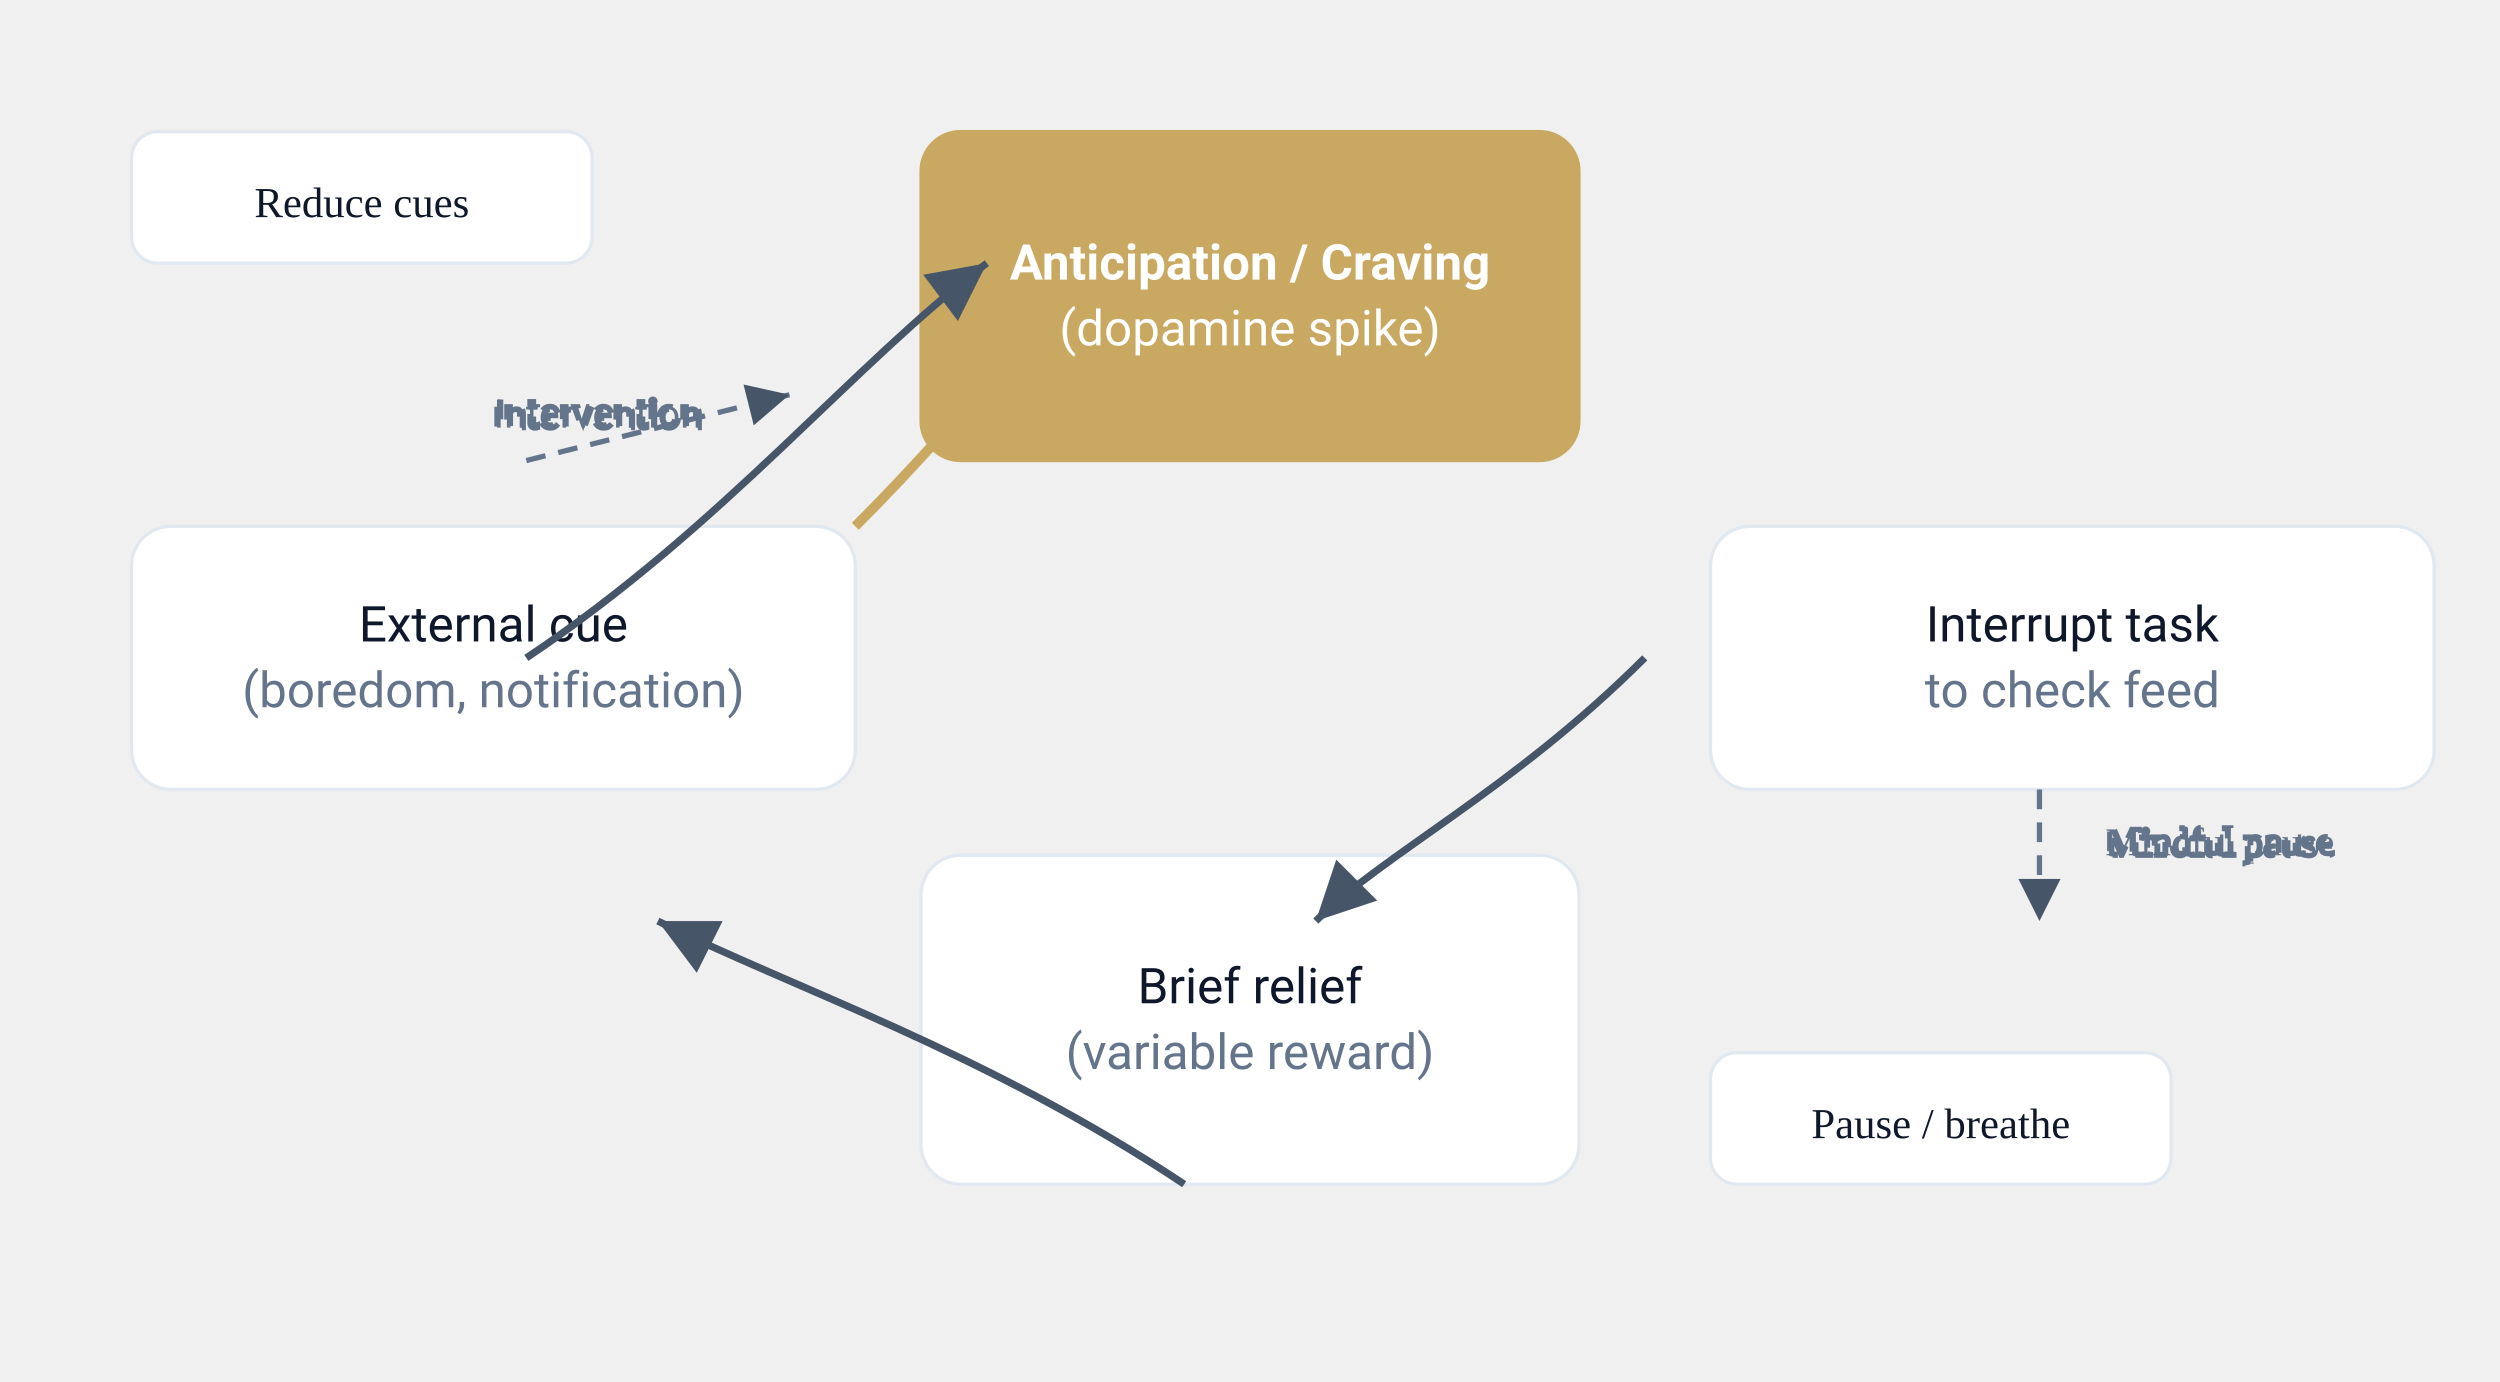
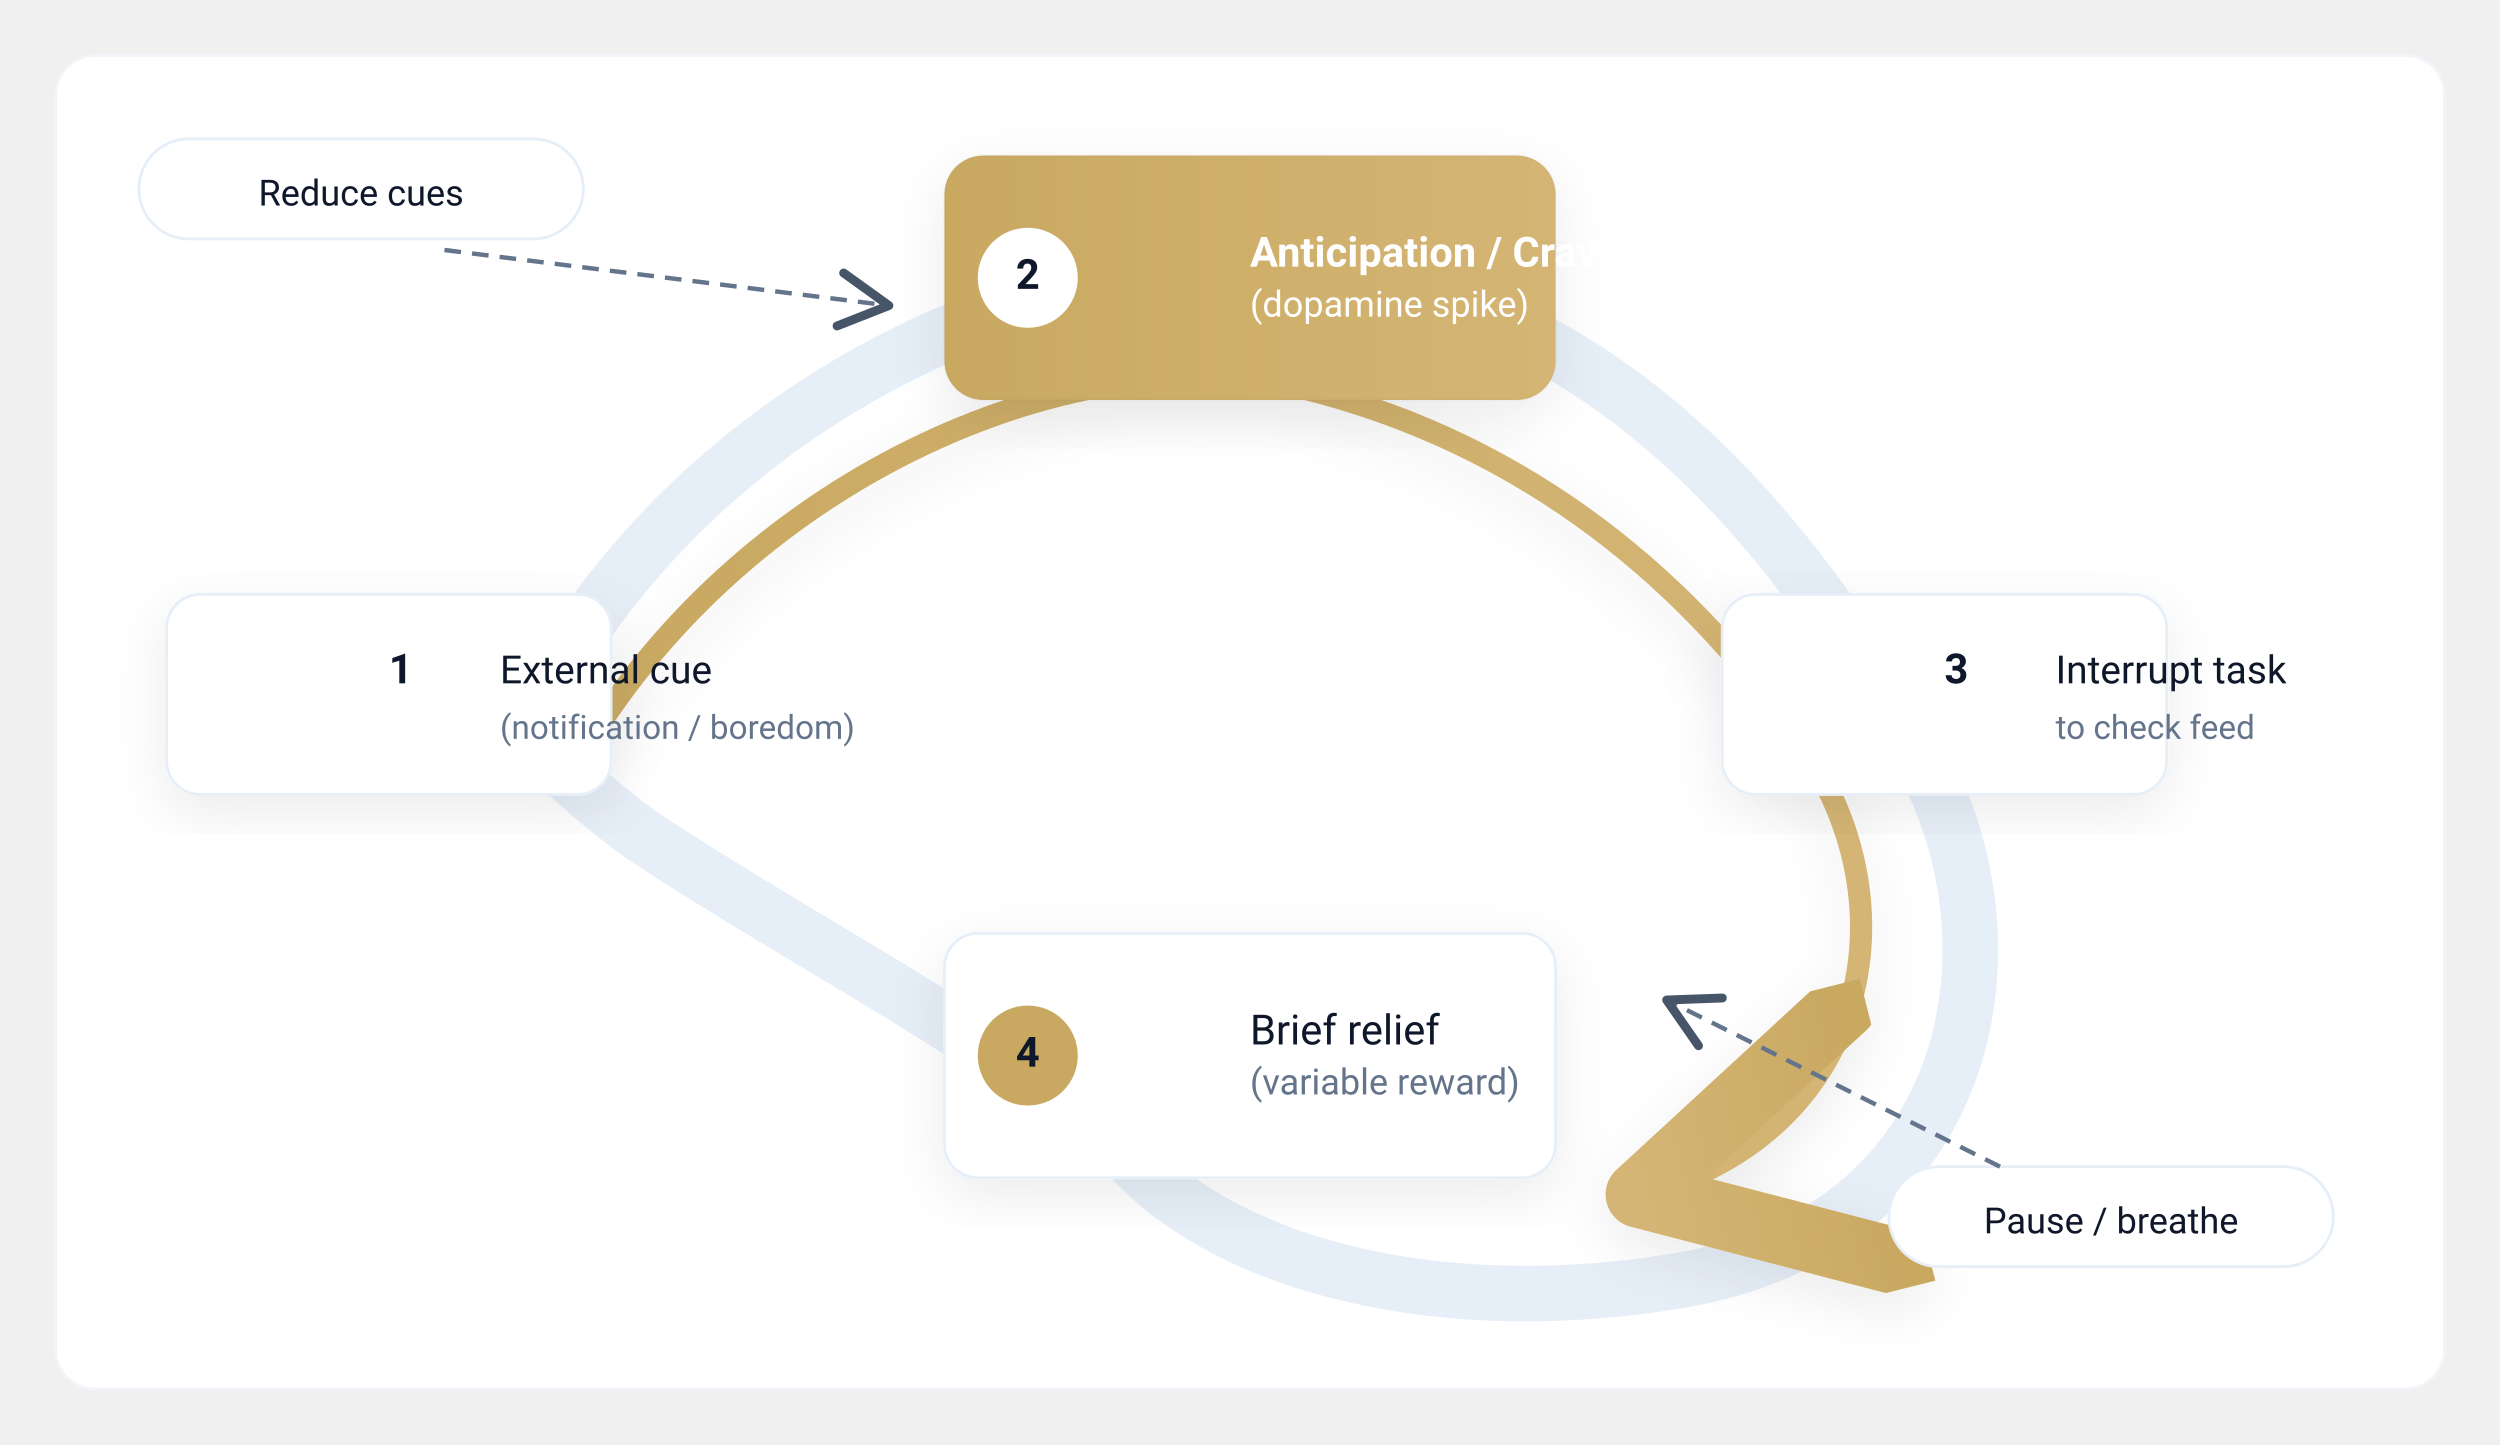
- <svg xmlns="http://www.w3.org/2000/svg" viewBox="0 0 760 420" role="img" aria-labelledby="pingTitle pingDesc">
+ <svg xmlns="http://www.w3.org/2000/svg" viewBox="0 0 900 520" role="img" aria-labelledby="pingTitle pingDesc">
  <defs>
-     <marker id="arrow" viewBox="0 0 10 10" refX="10" refY="5" markerWidth="8" markerHeight="8" orient="auto">
-       <path d="M 0 0 L 10 5 L 0 10 z" fill="#475569" />
+     <linearGradient id="g-accent" x1="0" x2="1">
+       <stop offset="0" stop-color="#c9a961" />
+       <stop offset="1" stop-color="#d4b574" />
+     </linearGradient>
+     <filter id="drop" x="-20%" y="-20%" width="140%" height="140%">
+       <feDropShadow dx="0" dy="6" stdDeviation="10" flood-color="#000" flood-opacity="0.08" />
+     </filter>
+     <marker id="arrow-round" markerWidth="14" markerHeight="14" refX="12" refY="7" orient="auto">
+       <path d="M1,1 L12,7 L1,13" fill="none" stroke="#475569" stroke-width="2" stroke-linecap="round" stroke-linejoin="round" />
    </marker>
-     <marker id="arrow-accent" viewBox="0 0 10 10" refX="10" refY="5" markerWidth="8" markerHeight="8" orient="auto">
-       <path d="M 0 0 L 10 5 L 0 10 z" fill="#c9a961" />
+     <marker id="arrow-accent-round" markerWidth="14" markerHeight="14" refX="12" refY="7" orient="auto">
+       <path d="M1,1 L12,7 L1,13" fill="none" stroke="url(#g-accent)" stroke-width="3" stroke-linecap="round" stroke-linejoin="round" />
    </marker>
  </defs>
-   <g font-family="-apple-system, BlinkMacSystemFont, 'Segoe UI', Roboto, sans-serif" font-size="15">
-     <rect x="40" y="160" width="220" height="80" rx="12" fill="#ffffff" stroke="#e2e8f0" />
-     <text x="150" y="195" text-anchor="middle" fill="#0f172a">External cue</text>
-     <text x="150" y="215" text-anchor="middle" fill="#64748b">(boredom, notification)</text>
-     <rect x="280" y="40" width="200" height="100" rx="12" fill="#c9a961" stroke="#c9a961" />
-     <text x="380" y="85" text-anchor="middle" fill="#ffffff" font-weight="600">Anticipation / Craving</text>
-     <text x="380" y="105" text-anchor="middle" fill="#ffffff">(dopamine spike)</text>
-     <rect x="520" y="160" width="220" height="80" rx="12" fill="#ffffff" stroke="#e2e8f0" />
-     <text x="630" y="195" text-anchor="middle" fill="#0f172a">Interrupt task</text>
-     <text x="630" y="215" text-anchor="middle" fill="#64748b">to check feed</text>
-     <rect x="280" y="260" width="200" height="100" rx="12" fill="#ffffff" stroke="#e2e8f0" />
-     <text x="380" y="305" text-anchor="middle" fill="#0f172a">Brief relief</text>
-     <text x="380" y="325" text-anchor="middle" fill="#64748b">(variable reward)</text>
+   <rect x="20" y="20" width="860" height="480" rx="14" fill="#ffffff" stroke="#f1f5f9" />
+   <g transform="translate(450,260)">
+     <path d="M -260 0 C -200 -120 -60 -180 40 -160 C 140 -140 200 -60 240 10 C 280 80 260 180 160 200 C 80 215 0 200 -40 160 C -80 120 -160 80 -220 40 C -260 10 -260 0 -260 0" fill="none" stroke="#e6eef8" stroke-width="20" stroke-linecap="round" stroke-linejoin="round" />
+     <path d="M -240 10 C -180 -90 -60 -140 20 -120 C 100 -100 160 -50 200 10 C 240 70 220 150 140 170" fill="none" stroke="url(#g-accent)" stroke-width="8" stroke-linecap="round" stroke-linejoin="round" marker-end="url(#arrow-accent-round)" filter="url(#drop)" />
  </g>
-   <path d="M260 160 C 300 120 320 90 320 90" fill="none" stroke="#c9a961" stroke-width="3" marker-end="url(#arrow-accent)" />
-   <path d="M500 200 C 460 240 420 260 400 280" fill="none" stroke="#475569" stroke-width="2.2" marker-end="url(#arrow)" />
-   <path d="M360 360 C 300 320 240 300 200 280" fill="none" stroke="#475569" stroke-width="2.2" marker-end="url(#arrow)" />
-   <path d="M160 200 C 220 160 260 110 300 80" fill="none" stroke="#475569" stroke-width="2.2" marker-end="url(#arrow)" />
-   <g stroke="#64748b" stroke-dasharray="6 4" stroke-width="1.6">
-     <line x1="160" y1="140" x2="240" y2="120" marker-end="url(#arrow)" />
-     <text x="150" y="130" fill="#64748b" font-size="12" font-family="-apple-system, BlinkMacSystemFont, 'Segoe UI', Roboto, sans-serif">Intervention</text>
-     <line x1="620" y1="240" x2="620" y2="280" marker-end="url(#arrow)" />
-     <text x="640" y="260" fill="#64748b" font-size="12">Mindful pause</text>
+   <g font-family="-apple-system, BlinkMacSystemFont, 'Segoe UI', Roboto, sans-serif" font-size="15" fill="#0f172a">
+     <g transform="translate(170,250)">
+       <rect x="-110" y="-36" width="160" height="72" rx="12" fill="#ffffff" stroke="#e6eef8" filter="url(#drop)" />
+       <text x="-30" y="-4" font-weight="600">1</text>
+       <text x="10" y="-4" font-size="14">External cue</text>
+       <text x="10" y="16" font-size="12" fill="#64748b">(notification / boredom)</text>
+     </g>
+     <g transform="translate(450,100)">
+       <rect x="-110" y="-44" width="220" height="88" rx="14" fill="url(#g-accent)" stroke="rgba(0,0,0,0.02)" filter="url(#drop)" />
+       <circle cx="-80" cy="0" r="18" fill="#fff" />
+       <text x="-80" y="4" text-anchor="middle" font-weight="700">2</text>
+       <text x="0" y="-4" fill="#fff" font-weight="700" font-size="15">Anticipation / Craving</text>
+       <text x="0" y="14" fill="#fff" font-size="13">(dopamine spike)</text>
+     </g>
+     <g transform="translate(730,250)">
+       <rect x="-110" y="-36" width="160" height="72" rx="12" fill="#ffffff" stroke="#e6eef8" filter="url(#drop)" />
+       <text x="-30" y="-4" font-weight="600">3</text>
+       <text x="10" y="-4" font-size="14">Interrupt task</text>
+       <text x="10" y="16" font-size="12" fill="#64748b">to check feed</text>
+     </g>
+     <g transform="translate(450,380)">
+       <rect x="-110" y="-44" width="220" height="88" rx="12" fill="#ffffff" stroke="#e6eef8" filter="url(#drop)" />
+       <circle cx="-80" cy="0" r="18" fill="#c9a961" />
+       <text x="-80" y="4" text-anchor="middle" font-weight="700">4</text>
+       <text x="0" y="-4" font-size="15">Brief relief</text>
+       <text x="0" y="14" font-size="13" fill="#64748b">(variable reward)</text>
+     </g>
  </g>
-   <rect x="40" y="40" width="140" height="40" rx="8" fill="#ffffff" stroke="#e2e8f0" />
-   <text x="110" y="66" text-anchor="middle" fill="#0f172a" font-size="13">Reduce cues</text>
-   <rect x="520" y="320" width="140" height="40" rx="8" fill="#ffffff" stroke="#e2e8f0" />
-   <text x="590" y="346" text-anchor="middle" fill="#0f172a" font-size="13">Pause / breathe</text>
+   <g font-family="-apple-system, BlinkMacSystemFont, 'Segoe UI', Roboto, sans-serif" font-size="13">
+     <rect x="50" y="50" width="160" height="36" rx="18" fill="#fff" stroke="#e6eef8" />
+     <text x="130" y="74" fill="#0f172a" text-anchor="middle">Reduce cues</text>
+     <rect x="680" y="420" width="160" height="36" rx="18" fill="#fff" stroke="#e6eef8" />
+     <text x="760" y="444" fill="#0f172a" text-anchor="middle">Pause / breathe</text>
+     <line x1="160" y1="90" x2="320" y2="110" stroke="#64748b" stroke-dasharray="6 4" stroke-width="1.6" marker-end="url(#arrow-round)" />
+     <line x1="720" y1="420" x2="600" y2="360" stroke="#64748b" stroke-dasharray="6 4" stroke-width="1.6" marker-end="url(#arrow-round)" />
+   </g>
</svg>
